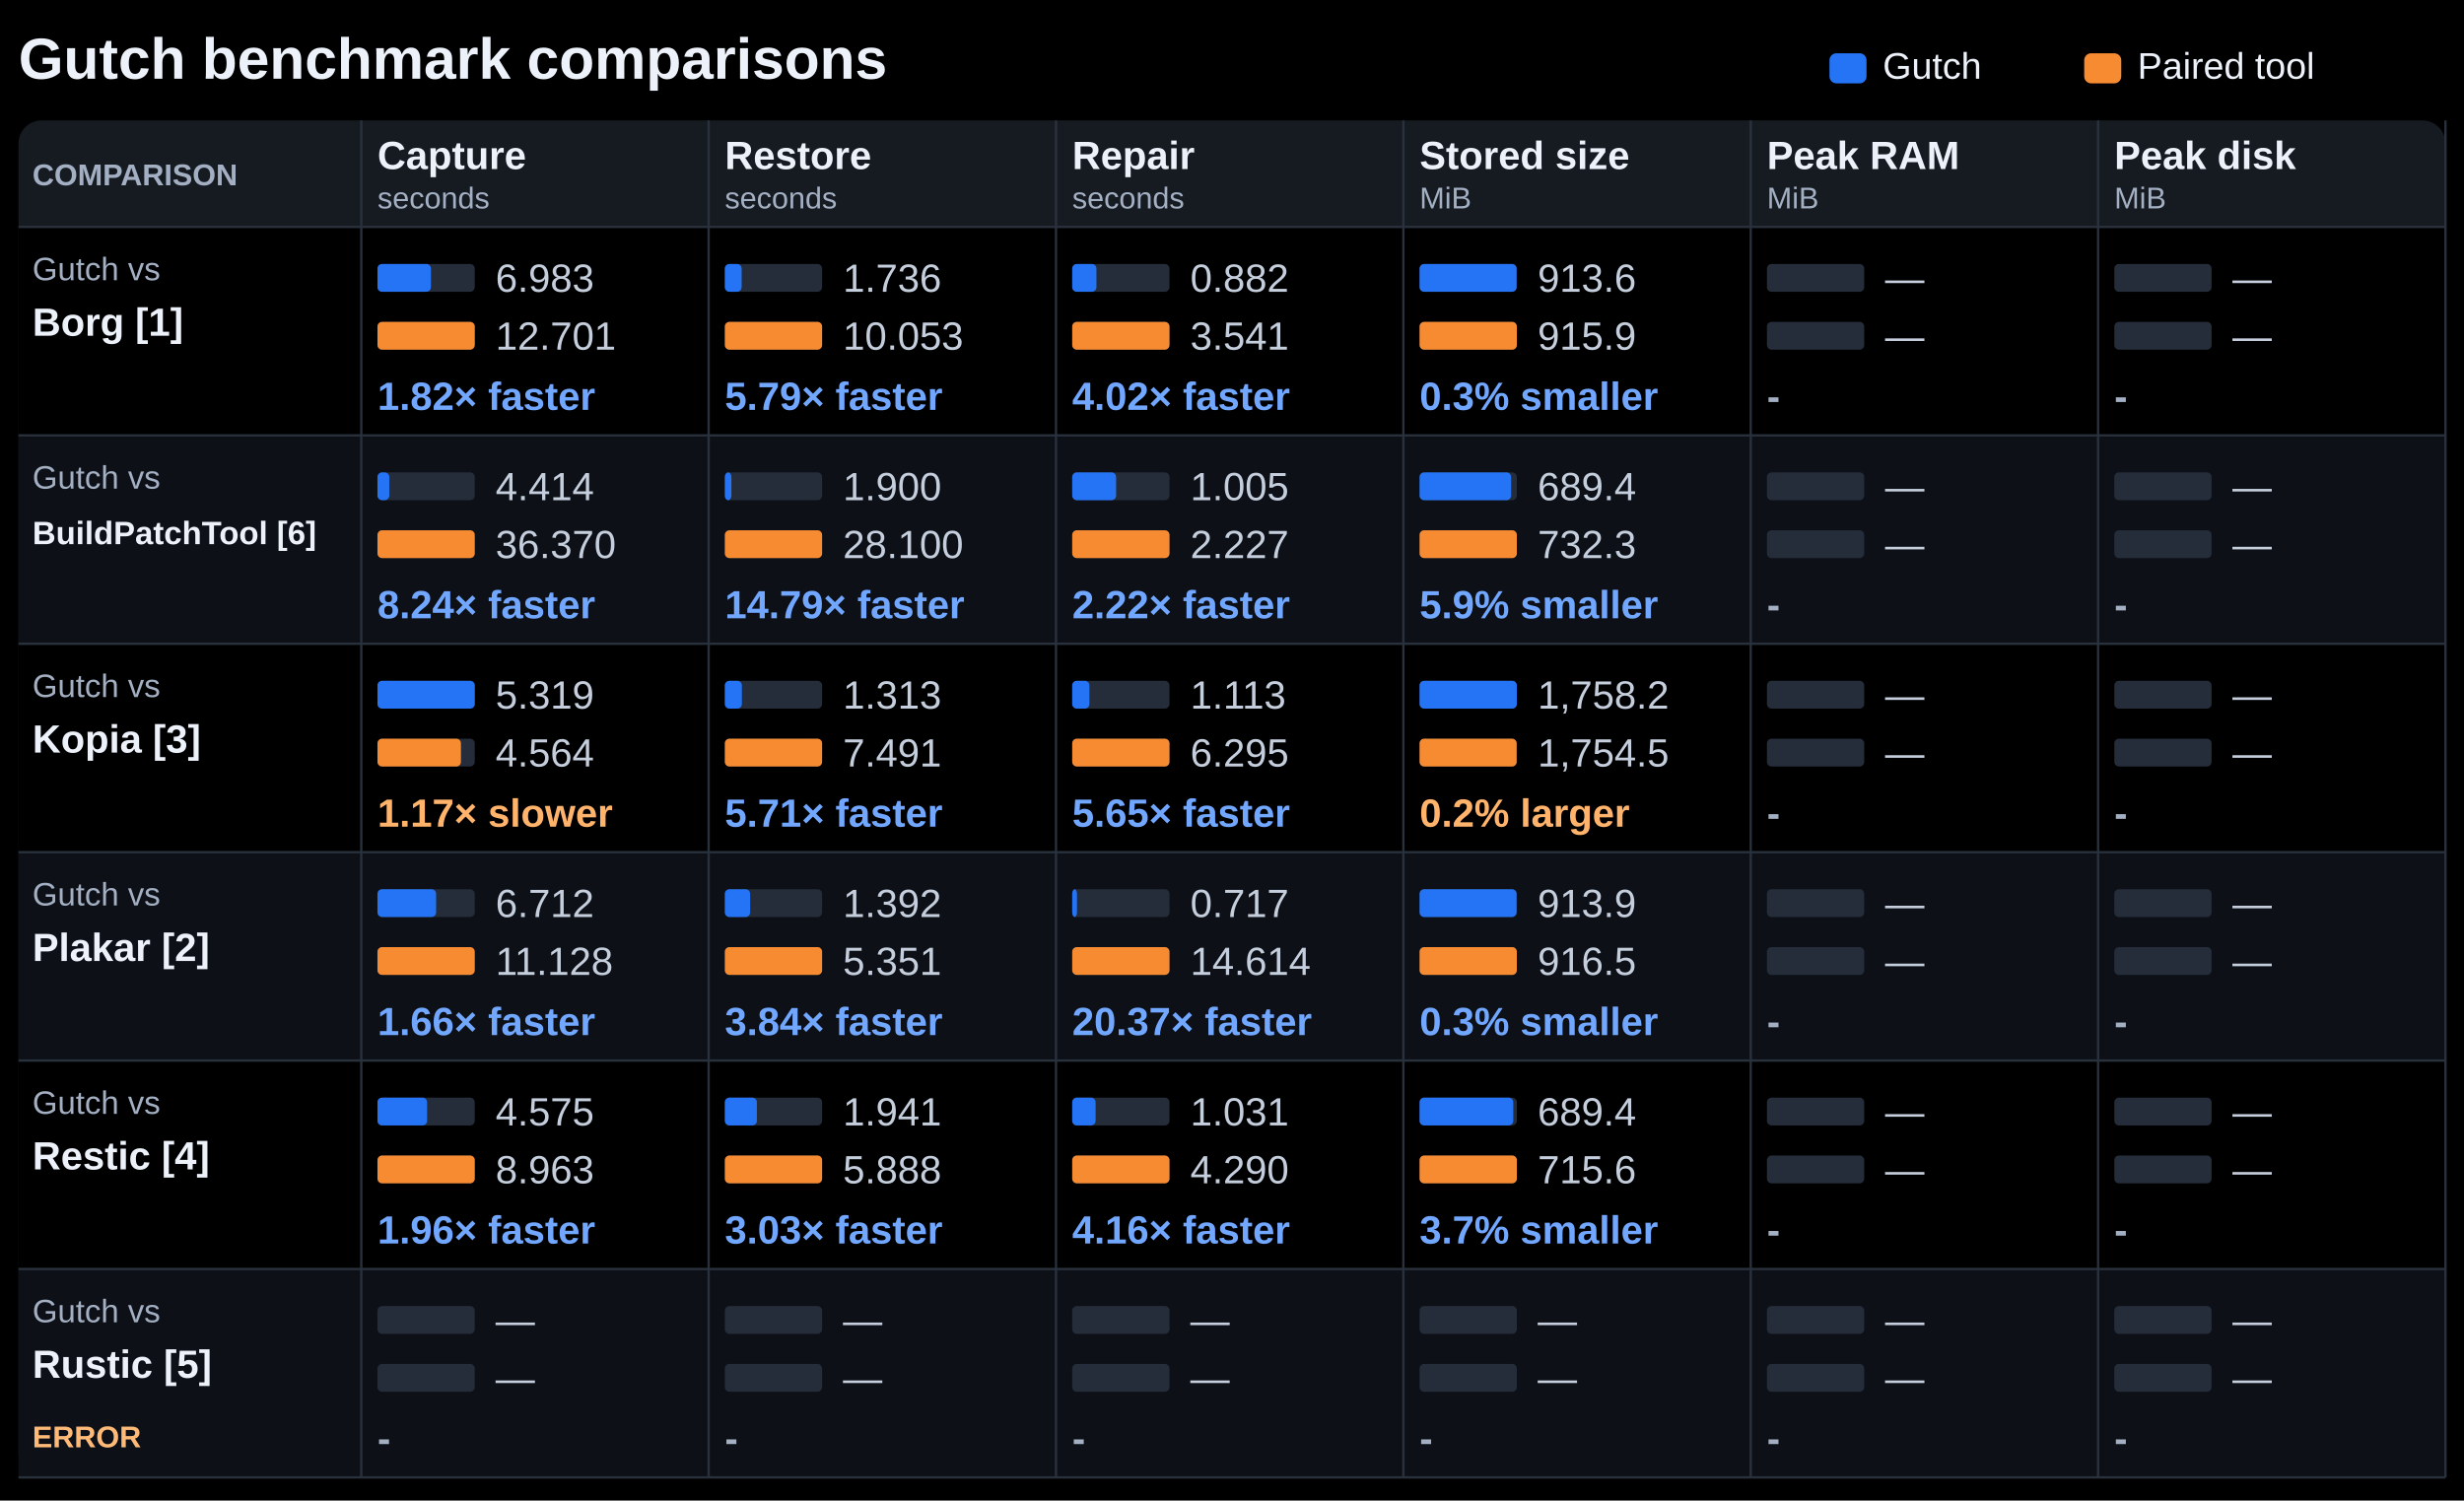
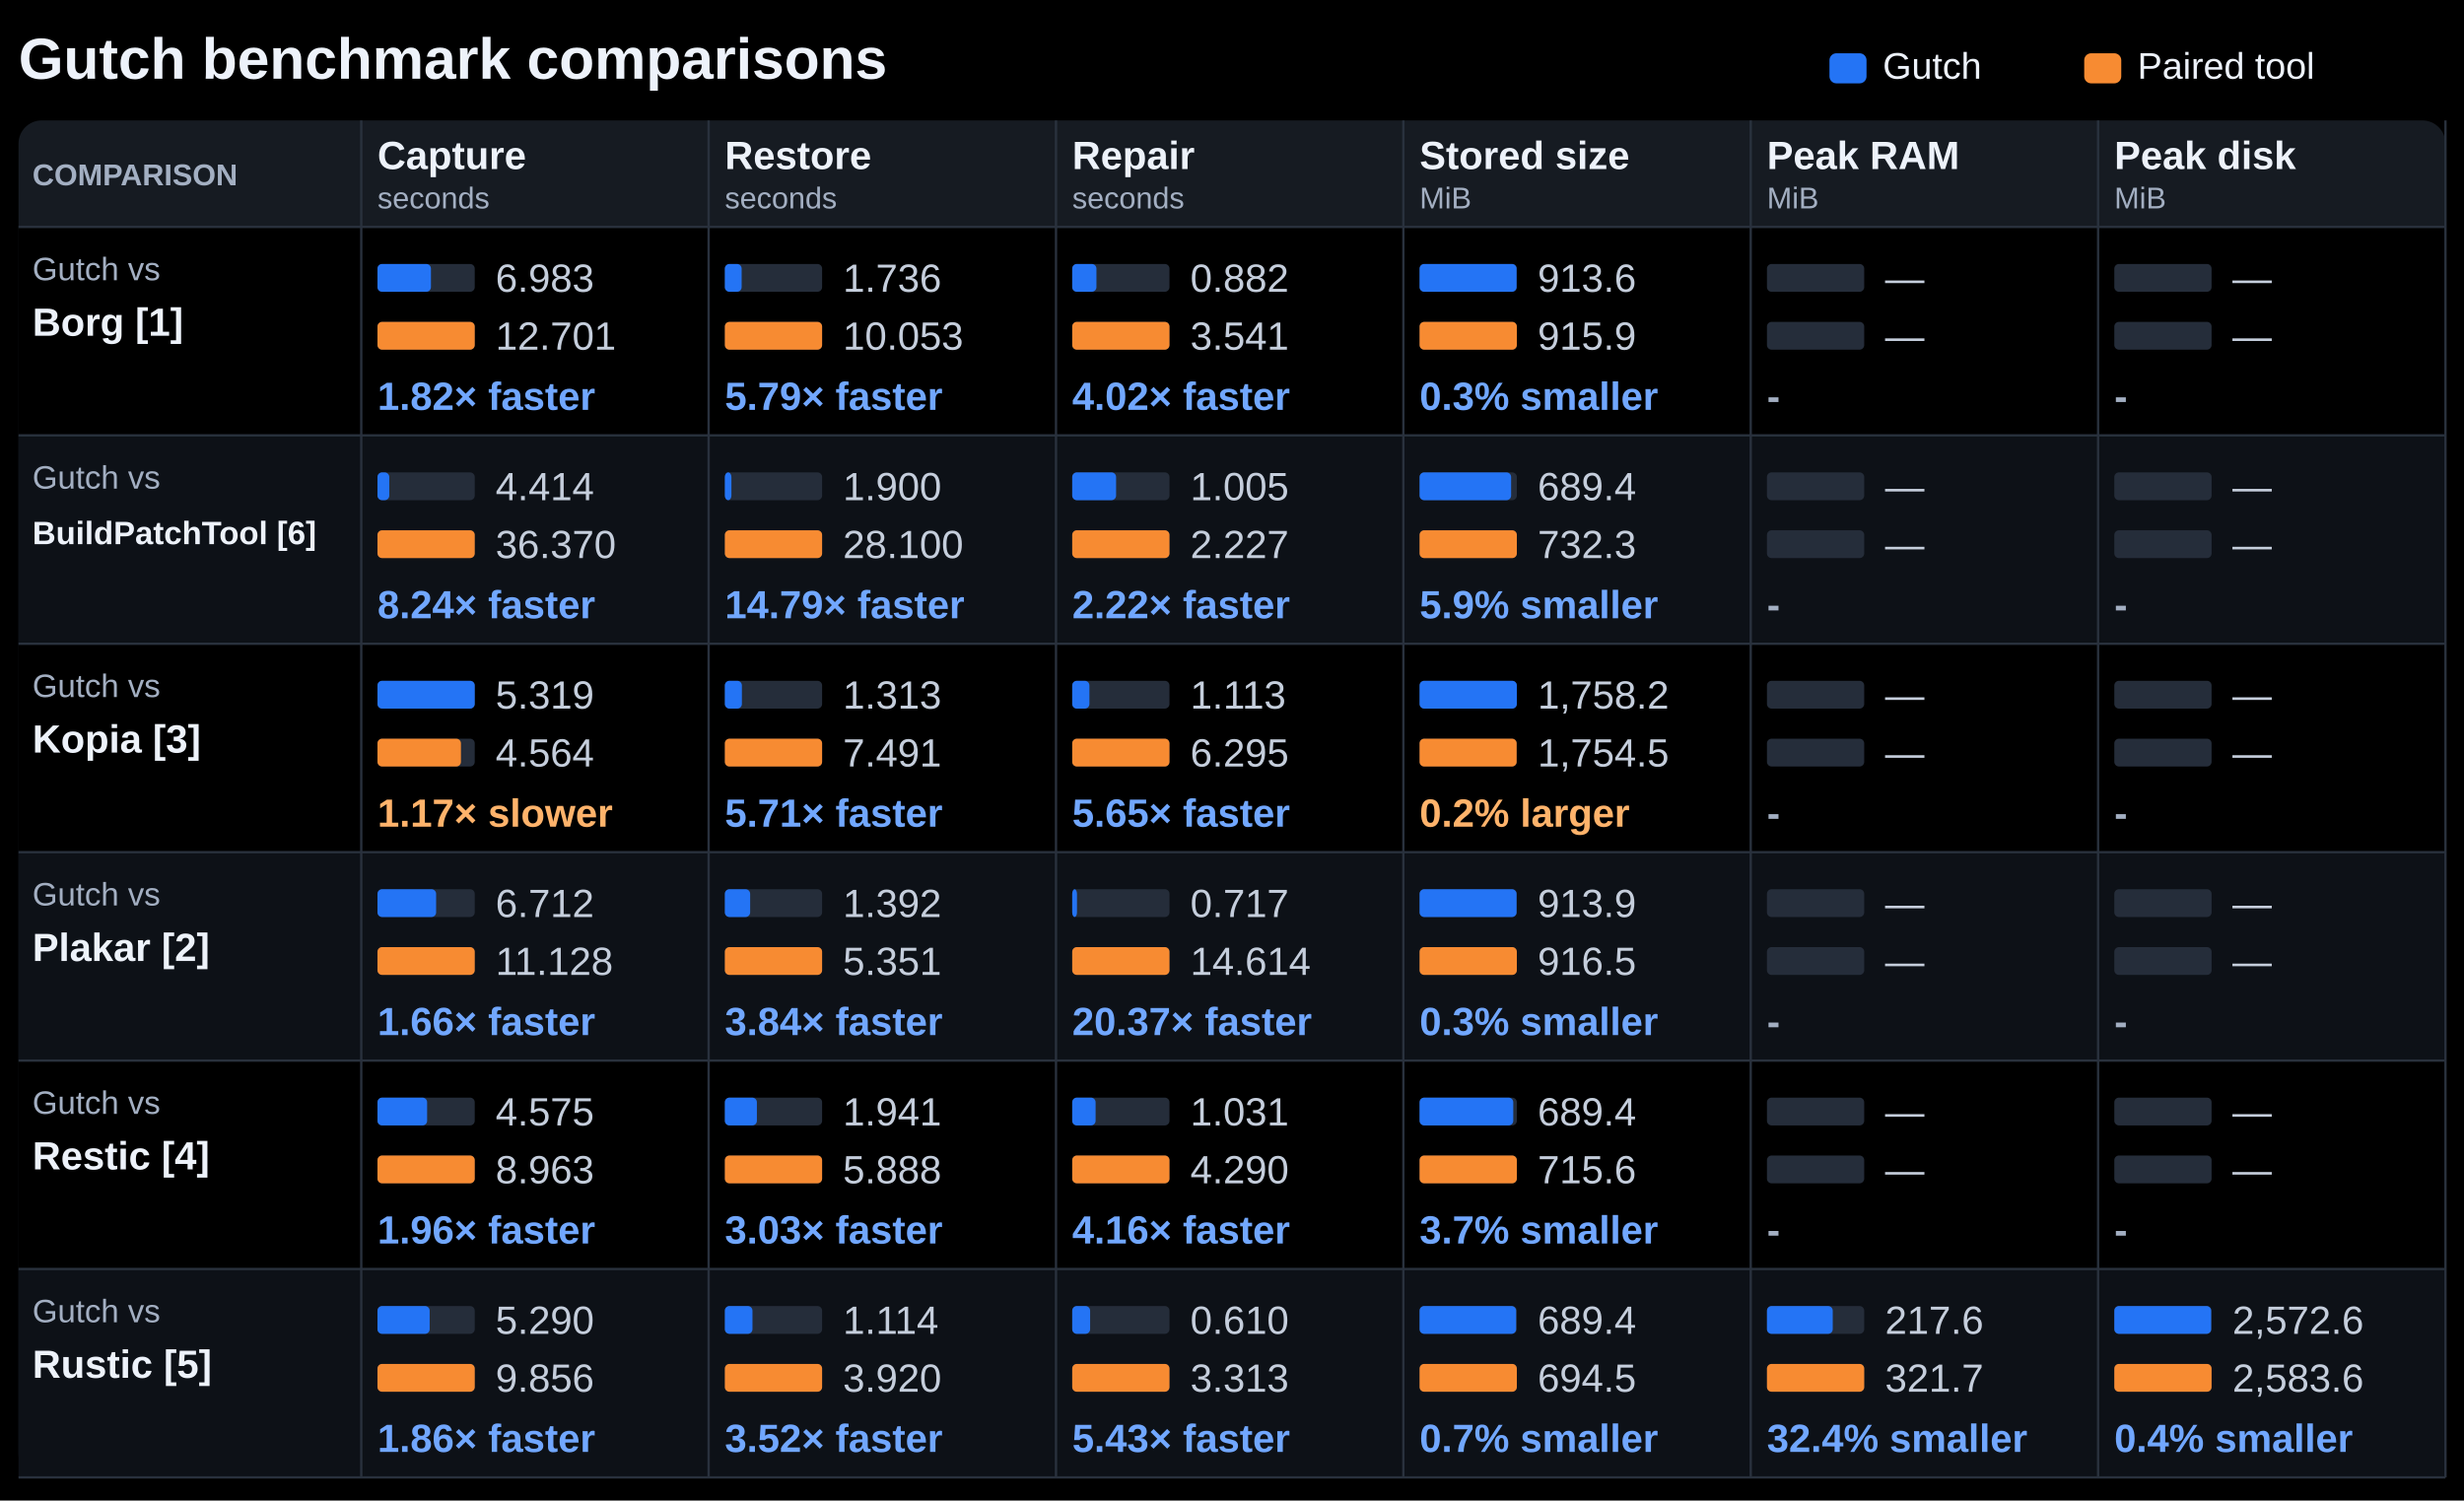
<svg xmlns="http://www.w3.org/2000/svg" width="1064" height="648" viewBox="0 0 1064 648" role="img" aria-labelledby="title description">
  <rect width="1064" height="648" fill="#000000" />
  <g font-family="Segoe UI, Arial, sans-serif" fill="#edf2fa">
    <text x="8" y="34" font-size="25" font-weight="700" fill="#edf2fa" text-anchor="start">Gutch benchmark comparisons</text>
    <rect x="790" y="23" width="16.00" height="13" rx="3" fill="#2474f5" />
    <text x="813" y="34" font-size="16" font-weight="400" fill="#edf2fa" text-anchor="start">Gutch</text>
    <rect x="900" y="23" width="16.00" height="13" rx="3" fill="#f78b32" />
    <text x="923" y="34" font-size="16" font-weight="400" fill="#edf2fa" text-anchor="start">Paired tool</text>
    <rect x="8" y="52" width="1048.00" height="586" rx="10" fill="#161b22" />
    <text x="14" y="80" font-size="13" font-weight="700" fill="#a3afc2" text-anchor="start">COMPARISON</text>
    <text x="163" y="73" font-size="17" font-weight="650" fill="#edf2fa" text-anchor="start">Capture</text>
    <text x="163" y="90" font-size="13" font-weight="400" fill="#a3afc2" text-anchor="start">seconds</text>
    <text x="313" y="73" font-size="17" font-weight="650" fill="#edf2fa" text-anchor="start">Restore</text>
    <text x="313" y="90" font-size="13" font-weight="400" fill="#a3afc2" text-anchor="start">seconds</text>
    <text x="463" y="73" font-size="17" font-weight="650" fill="#edf2fa" text-anchor="start">Repair</text>
    <text x="463" y="90" font-size="13" font-weight="400" fill="#a3afc2" text-anchor="start">seconds</text>
    <text x="613" y="73" font-size="17" font-weight="650" fill="#edf2fa" text-anchor="start">Stored size</text>
    <text x="613" y="90" font-size="13" font-weight="400" fill="#a3afc2" text-anchor="start">MiB</text>
    <text x="763" y="73" font-size="17" font-weight="650" fill="#edf2fa" text-anchor="start">Peak RAM</text>
    <text x="763" y="90" font-size="13" font-weight="400" fill="#a3afc2" text-anchor="start">MiB</text>
    <text x="913" y="73" font-size="17" font-weight="650" fill="#edf2fa" text-anchor="start">Peak disk</text>
    <text x="913" y="90" font-size="13" font-weight="400" fill="#a3afc2" text-anchor="start">MiB</text>
    <rect x="8" y="98" width="1048.00" height="90" rx="0" fill="#000000" />
    <path d="M8 98H1056" stroke="#29313d" />
    <text x="14" y="121" font-size="14" font-weight="400" fill="#a3afc2" text-anchor="start">Gutch vs</text>
    <text x="14" y="145" font-size="17" font-weight="650" fill="#edf2fa" text-anchor="start">Borg [1]</text>
    <rect x="163" y="114" width="42.00" height="12" rx="2" fill="#252d3a" />
    <rect x="163" y="114" width="23.09" height="12" rx="2" fill="#2474f5" />
    <text x="214" y="126" font-size="17" font-weight="400" fill="#c5cedc" text-anchor="start">6.983</text>
    <rect x="163" y="139" width="42.00" height="12" rx="2" fill="#252d3a" />
    <rect x="163" y="139" width="42.00" height="12" rx="2" fill="#f78b32" />
    <text x="214" y="151" font-size="17" font-weight="400" fill="#c5cedc" text-anchor="start">12.701</text>
    <text x="163" y="177" font-size="17" font-weight="700" fill="#71a7ff" text-anchor="start">1.82× faster</text>
    <rect x="313" y="114" width="42.00" height="12" rx="2" fill="#252d3a" />
    <rect x="313" y="114" width="7.25" height="12" rx="2" fill="#2474f5" />
    <text x="364" y="126" font-size="17" font-weight="400" fill="#c5cedc" text-anchor="start">1.736</text>
    <rect x="313" y="139" width="42.00" height="12" rx="2" fill="#252d3a" />
    <rect x="313" y="139" width="42.00" height="12" rx="2" fill="#f78b32" />
    <text x="364" y="151" font-size="17" font-weight="400" fill="#c5cedc" text-anchor="start">10.053</text>
    <text x="313" y="177" font-size="17" font-weight="700" fill="#71a7ff" text-anchor="start">5.79× faster</text>
    <rect x="463" y="114" width="42.00" height="12" rx="2" fill="#252d3a" />
    <rect x="463" y="114" width="10.46" height="12" rx="2" fill="#2474f5" />
    <text x="514" y="126" font-size="17" font-weight="400" fill="#c5cedc" text-anchor="start">0.882</text>
    <rect x="463" y="139" width="42.00" height="12" rx="2" fill="#252d3a" />
    <rect x="463" y="139" width="42.00" height="12" rx="2" fill="#f78b32" />
    <text x="514" y="151" font-size="17" font-weight="400" fill="#c5cedc" text-anchor="start">3.541</text>
    <text x="463" y="177" font-size="17" font-weight="700" fill="#71a7ff" text-anchor="start">4.02× faster</text>
    <rect x="613" y="114" width="42.00" height="12" rx="2" fill="#252d3a" />
    <rect x="613" y="114" width="41.89" height="12" rx="2" fill="#2474f5" />
    <text x="664" y="126" font-size="17" font-weight="400" fill="#c5cedc" text-anchor="start">913.6</text>
    <rect x="613" y="139" width="42.00" height="12" rx="2" fill="#252d3a" />
    <rect x="613" y="139" width="42.00" height="12" rx="2" fill="#f78b32" />
    <text x="664" y="151" font-size="17" font-weight="400" fill="#c5cedc" text-anchor="start">915.9</text>
    <text x="613" y="177" font-size="17" font-weight="700" fill="#71a7ff" text-anchor="start">0.3% smaller</text>
    <rect x="763" y="114" width="42.00" height="12" rx="2" fill="#252d3a" />
    <text x="814" y="126" font-size="17" font-weight="400" fill="#c5cedc" text-anchor="start">—</text>
    <rect x="763" y="139" width="42.00" height="12" rx="2" fill="#252d3a" />
    <text x="814" y="151" font-size="17" font-weight="400" fill="#c5cedc" text-anchor="start">—</text>
    <text x="763" y="177" font-size="17" font-weight="700" fill="#a3afc2" text-anchor="start">-</text>
    <rect x="913" y="114" width="42.00" height="12" rx="2" fill="#252d3a" />
    <text x="964" y="126" font-size="17" font-weight="400" fill="#c5cedc" text-anchor="start">—</text>
    <rect x="913" y="139" width="42.00" height="12" rx="2" fill="#252d3a" />
    <text x="964" y="151" font-size="17" font-weight="400" fill="#c5cedc" text-anchor="start">—</text>
    <text x="913" y="177" font-size="17" font-weight="700" fill="#a3afc2" text-anchor="start">-</text>
    <rect x="8" y="188" width="1048.00" height="90" rx="0" fill="#0d1117" />
    <path d="M8 188H1056" stroke="#29313d" />
    <text x="14" y="211" font-size="14" font-weight="400" fill="#a3afc2" text-anchor="start">Gutch vs</text>
    <text x="14" y="235" font-size="14" font-weight="650" fill="#edf2fa" text-anchor="start">BuildPatchTool [6]</text>
    <rect x="163" y="204" width="42.00" height="12" rx="2" fill="#252d3a" />
    <rect x="163" y="204" width="5.10" height="12" rx="2" fill="#2474f5" />
    <text x="214" y="216" font-size="17" font-weight="400" fill="#c5cedc" text-anchor="start">4.414</text>
    <rect x="163" y="229" width="42.00" height="12" rx="2" fill="#252d3a" />
    <rect x="163" y="229" width="42.00" height="12" rx="2" fill="#f78b32" />
    <text x="214" y="241" font-size="17" font-weight="400" fill="#c5cedc" text-anchor="start">36.370</text>
    <text x="163" y="267" font-size="17" font-weight="700" fill="#71a7ff" text-anchor="start">8.24× faster</text>
    <rect x="313" y="204" width="42.00" height="12" rx="2" fill="#252d3a" />
    <rect x="313" y="204" width="2.84" height="12" rx="2" fill="#2474f5" />
    <text x="364" y="216" font-size="17" font-weight="400" fill="#c5cedc" text-anchor="start">1.900</text>
    <rect x="313" y="229" width="42.00" height="12" rx="2" fill="#252d3a" />
    <rect x="313" y="229" width="42.00" height="12" rx="2" fill="#f78b32" />
    <text x="364" y="241" font-size="17" font-weight="400" fill="#c5cedc" text-anchor="start">28.100</text>
    <text x="313" y="267" font-size="17" font-weight="700" fill="#71a7ff" text-anchor="start">14.79× faster</text>
    <rect x="463" y="204" width="42.00" height="12" rx="2" fill="#252d3a" />
    <rect x="463" y="204" width="18.95" height="12" rx="2" fill="#2474f5" />
    <text x="514" y="216" font-size="17" font-weight="400" fill="#c5cedc" text-anchor="start">1.005</text>
    <rect x="463" y="229" width="42.00" height="12" rx="2" fill="#252d3a" />
    <rect x="463" y="229" width="42.00" height="12" rx="2" fill="#f78b32" />
    <text x="514" y="241" font-size="17" font-weight="400" fill="#c5cedc" text-anchor="start">2.227</text>
    <text x="463" y="267" font-size="17" font-weight="700" fill="#71a7ff" text-anchor="start">2.22× faster</text>
    <rect x="613" y="204" width="42.00" height="12" rx="2" fill="#252d3a" />
    <rect x="613" y="204" width="39.53" height="12" rx="2" fill="#2474f5" />
    <text x="664" y="216" font-size="17" font-weight="400" fill="#c5cedc" text-anchor="start">689.4</text>
    <rect x="613" y="229" width="42.00" height="12" rx="2" fill="#252d3a" />
    <rect x="613" y="229" width="42.00" height="12" rx="2" fill="#f78b32" />
    <text x="664" y="241" font-size="17" font-weight="400" fill="#c5cedc" text-anchor="start">732.3</text>
    <text x="613" y="267" font-size="17" font-weight="700" fill="#71a7ff" text-anchor="start">5.9% smaller</text>
    <rect x="763" y="204" width="42.00" height="12" rx="2" fill="#252d3a" />
    <text x="814" y="216" font-size="17" font-weight="400" fill="#c5cedc" text-anchor="start">—</text>
    <rect x="763" y="229" width="42.00" height="12" rx="2" fill="#252d3a" />
    <text x="814" y="241" font-size="17" font-weight="400" fill="#c5cedc" text-anchor="start">—</text>
    <text x="763" y="267" font-size="17" font-weight="700" fill="#a3afc2" text-anchor="start">-</text>
    <rect x="913" y="204" width="42.00" height="12" rx="2" fill="#252d3a" />
    <text x="964" y="216" font-size="17" font-weight="400" fill="#c5cedc" text-anchor="start">—</text>
    <rect x="913" y="229" width="42.00" height="12" rx="2" fill="#252d3a" />
    <text x="964" y="241" font-size="17" font-weight="400" fill="#c5cedc" text-anchor="start">—</text>
    <text x="913" y="267" font-size="17" font-weight="700" fill="#a3afc2" text-anchor="start">-</text>
    <rect x="8" y="278" width="1048.00" height="90" rx="0" fill="#000000" />
    <path d="M8 278H1056" stroke="#29313d" />
    <text x="14" y="301" font-size="14" font-weight="400" fill="#a3afc2" text-anchor="start">Gutch vs</text>
    <text x="14" y="325" font-size="17" font-weight="650" fill="#edf2fa" text-anchor="start">Kopia [3]</text>
    <rect x="163" y="294" width="42.00" height="12" rx="2" fill="#252d3a" />
    <rect x="163" y="294" width="42.00" height="12" rx="2" fill="#2474f5" />
    <text x="214" y="306" font-size="17" font-weight="400" fill="#c5cedc" text-anchor="start">5.319</text>
    <rect x="163" y="319" width="42.00" height="12" rx="2" fill="#252d3a" />
    <rect x="163" y="319" width="36.04" height="12" rx="2" fill="#f78b32" />
    <text x="214" y="331" font-size="17" font-weight="400" fill="#c5cedc" text-anchor="start">4.564</text>
    <text x="163" y="357" font-size="17" font-weight="700" fill="#ffb36b" text-anchor="start">1.17× slower</text>
    <rect x="313" y="294" width="42.00" height="12" rx="2" fill="#252d3a" />
    <rect x="313" y="294" width="7.36" height="12" rx="2" fill="#2474f5" />
    <text x="364" y="306" font-size="17" font-weight="400" fill="#c5cedc" text-anchor="start">1.313</text>
    <rect x="313" y="319" width="42.00" height="12" rx="2" fill="#252d3a" />
    <rect x="313" y="319" width="42.00" height="12" rx="2" fill="#f78b32" />
    <text x="364" y="331" font-size="17" font-weight="400" fill="#c5cedc" text-anchor="start">7.491</text>
    <text x="313" y="357" font-size="17" font-weight="700" fill="#71a7ff" text-anchor="start">5.71× faster</text>
    <rect x="463" y="294" width="42.00" height="12" rx="2" fill="#252d3a" />
    <rect x="463" y="294" width="7.43" height="12" rx="2" fill="#2474f5" />
    <text x="514" y="306" font-size="17" font-weight="400" fill="#c5cedc" text-anchor="start">1.113</text>
    <rect x="463" y="319" width="42.00" height="12" rx="2" fill="#252d3a" />
    <rect x="463" y="319" width="42.00" height="12" rx="2" fill="#f78b32" />
    <text x="514" y="331" font-size="17" font-weight="400" fill="#c5cedc" text-anchor="start">6.295</text>
    <text x="463" y="357" font-size="17" font-weight="700" fill="#71a7ff" text-anchor="start">5.65× faster</text>
    <rect x="613" y="294" width="42.00" height="12" rx="2" fill="#252d3a" />
    <rect x="613" y="294" width="42.00" height="12" rx="2" fill="#2474f5" />
    <text x="664" y="306" font-size="17" font-weight="400" fill="#c5cedc" text-anchor="start">1,758.2</text>
    <rect x="613" y="319" width="42.00" height="12" rx="2" fill="#252d3a" />
    <rect x="613" y="319" width="41.91" height="12" rx="2" fill="#f78b32" />
    <text x="664" y="331" font-size="17" font-weight="400" fill="#c5cedc" text-anchor="start">1,754.5</text>
    <text x="613" y="357" font-size="17" font-weight="700" fill="#ffb36b" text-anchor="start">0.2% larger</text>
    <rect x="763" y="294" width="42.00" height="12" rx="2" fill="#252d3a" />
    <text x="814" y="306" font-size="17" font-weight="400" fill="#c5cedc" text-anchor="start">—</text>
    <rect x="763" y="319" width="42.00" height="12" rx="2" fill="#252d3a" />
    <text x="814" y="331" font-size="17" font-weight="400" fill="#c5cedc" text-anchor="start">—</text>
    <text x="763" y="357" font-size="17" font-weight="700" fill="#a3afc2" text-anchor="start">-</text>
    <rect x="913" y="294" width="42.00" height="12" rx="2" fill="#252d3a" />
    <text x="964" y="306" font-size="17" font-weight="400" fill="#c5cedc" text-anchor="start">—</text>
    <rect x="913" y="319" width="42.00" height="12" rx="2" fill="#252d3a" />
    <text x="964" y="331" font-size="17" font-weight="400" fill="#c5cedc" text-anchor="start">—</text>
    <text x="913" y="357" font-size="17" font-weight="700" fill="#a3afc2" text-anchor="start">-</text>
    <rect x="8" y="368" width="1048.00" height="90" rx="0" fill="#0d1117" />
    <path d="M8 368H1056" stroke="#29313d" />
    <text x="14" y="391" font-size="14" font-weight="400" fill="#a3afc2" text-anchor="start">Gutch vs</text>
    <text x="14" y="415" font-size="17" font-weight="650" fill="#edf2fa" text-anchor="start">Plakar [2]</text>
    <rect x="163" y="384" width="42.00" height="12" rx="2" fill="#252d3a" />
    <rect x="163" y="384" width="25.33" height="12" rx="2" fill="#2474f5" />
    <text x="214" y="396" font-size="17" font-weight="400" fill="#c5cedc" text-anchor="start">6.712</text>
    <rect x="163" y="409" width="42.00" height="12" rx="2" fill="#252d3a" />
    <rect x="163" y="409" width="42.00" height="12" rx="2" fill="#f78b32" />
    <text x="214" y="421" font-size="17" font-weight="400" fill="#c5cedc" text-anchor="start">11.128</text>
    <text x="163" y="447" font-size="17" font-weight="700" fill="#71a7ff" text-anchor="start">1.66× faster</text>
    <rect x="313" y="384" width="42.00" height="12" rx="2" fill="#252d3a" />
    <rect x="313" y="384" width="10.93" height="12" rx="2" fill="#2474f5" />
    <text x="364" y="396" font-size="17" font-weight="400" fill="#c5cedc" text-anchor="start">1.392</text>
    <rect x="313" y="409" width="42.00" height="12" rx="2" fill="#252d3a" />
    <rect x="313" y="409" width="42.00" height="12" rx="2" fill="#f78b32" />
    <text x="364" y="421" font-size="17" font-weight="400" fill="#c5cedc" text-anchor="start">5.351</text>
    <text x="313" y="447" font-size="17" font-weight="700" fill="#71a7ff" text-anchor="start">3.84× faster</text>
    <rect x="463" y="384" width="42.00" height="12" rx="2" fill="#252d3a" />
    <rect x="463" y="384" width="2.06" height="12" rx="2" fill="#2474f5" />
    <text x="514" y="396" font-size="17" font-weight="400" fill="#c5cedc" text-anchor="start">0.717</text>
    <rect x="463" y="409" width="42.00" height="12" rx="2" fill="#252d3a" />
    <rect x="463" y="409" width="42.00" height="12" rx="2" fill="#f78b32" />
    <text x="514" y="421" font-size="17" font-weight="400" fill="#c5cedc" text-anchor="start">14.614</text>
    <text x="463" y="447" font-size="17" font-weight="700" fill="#71a7ff" text-anchor="start">20.37× faster</text>
    <rect x="613" y="384" width="42.00" height="12" rx="2" fill="#252d3a" />
    <rect x="613" y="384" width="41.88" height="12" rx="2" fill="#2474f5" />
    <text x="664" y="396" font-size="17" font-weight="400" fill="#c5cedc" text-anchor="start">913.9</text>
    <rect x="613" y="409" width="42.00" height="12" rx="2" fill="#252d3a" />
    <rect x="613" y="409" width="42.00" height="12" rx="2" fill="#f78b32" />
    <text x="664" y="421" font-size="17" font-weight="400" fill="#c5cedc" text-anchor="start">916.5</text>
    <text x="613" y="447" font-size="17" font-weight="700" fill="#71a7ff" text-anchor="start">0.3% smaller</text>
    <rect x="763" y="384" width="42.00" height="12" rx="2" fill="#252d3a" />
    <text x="814" y="396" font-size="17" font-weight="400" fill="#c5cedc" text-anchor="start">—</text>
    <rect x="763" y="409" width="42.00" height="12" rx="2" fill="#252d3a" />
    <text x="814" y="421" font-size="17" font-weight="400" fill="#c5cedc" text-anchor="start">—</text>
    <text x="763" y="447" font-size="17" font-weight="700" fill="#a3afc2" text-anchor="start">-</text>
    <rect x="913" y="384" width="42.00" height="12" rx="2" fill="#252d3a" />
    <text x="964" y="396" font-size="17" font-weight="400" fill="#c5cedc" text-anchor="start">—</text>
    <rect x="913" y="409" width="42.00" height="12" rx="2" fill="#252d3a" />
    <text x="964" y="421" font-size="17" font-weight="400" fill="#c5cedc" text-anchor="start">—</text>
    <text x="913" y="447" font-size="17" font-weight="700" fill="#a3afc2" text-anchor="start">-</text>
    <rect x="8" y="458" width="1048.00" height="90" rx="0" fill="#000000" />
    <path d="M8 458H1056" stroke="#29313d" />
    <text x="14" y="481" font-size="14" font-weight="400" fill="#a3afc2" text-anchor="start">Gutch vs</text>
    <text x="14" y="505" font-size="17" font-weight="650" fill="#edf2fa" text-anchor="start">Restic [4]</text>
    <rect x="163" y="474" width="42.00" height="12" rx="2" fill="#252d3a" />
    <rect x="163" y="474" width="21.44" height="12" rx="2" fill="#2474f5" />
    <text x="214" y="486" font-size="17" font-weight="400" fill="#c5cedc" text-anchor="start">4.575</text>
    <rect x="163" y="499" width="42.00" height="12" rx="2" fill="#252d3a" />
    <rect x="163" y="499" width="42.00" height="12" rx="2" fill="#f78b32" />
    <text x="214" y="511" font-size="17" font-weight="400" fill="#c5cedc" text-anchor="start">8.963</text>
    <text x="163" y="537" font-size="17" font-weight="700" fill="#71a7ff" text-anchor="start">1.96× faster</text>
    <rect x="313" y="474" width="42.00" height="12" rx="2" fill="#252d3a" />
    <rect x="313" y="474" width="13.84" height="12" rx="2" fill="#2474f5" />
    <text x="364" y="486" font-size="17" font-weight="400" fill="#c5cedc" text-anchor="start">1.941</text>
    <rect x="313" y="499" width="42.00" height="12" rx="2" fill="#252d3a" />
    <rect x="313" y="499" width="42.00" height="12" rx="2" fill="#f78b32" />
    <text x="364" y="511" font-size="17" font-weight="400" fill="#c5cedc" text-anchor="start">5.888</text>
    <text x="313" y="537" font-size="17" font-weight="700" fill="#71a7ff" text-anchor="start">3.03× faster</text>
    <rect x="463" y="474" width="42.00" height="12" rx="2" fill="#252d3a" />
    <rect x="463" y="474" width="10.10" height="12" rx="2" fill="#2474f5" />
    <text x="514" y="486" font-size="17" font-weight="400" fill="#c5cedc" text-anchor="start">1.031</text>
    <rect x="463" y="499" width="42.00" height="12" rx="2" fill="#252d3a" />
    <rect x="463" y="499" width="42.00" height="12" rx="2" fill="#f78b32" />
    <text x="514" y="511" font-size="17" font-weight="400" fill="#c5cedc" text-anchor="start">4.290</text>
    <text x="463" y="537" font-size="17" font-weight="700" fill="#71a7ff" text-anchor="start">4.16× faster</text>
    <rect x="613" y="474" width="42.00" height="12" rx="2" fill="#252d3a" />
    <rect x="613" y="474" width="40.46" height="12" rx="2" fill="#2474f5" />
    <text x="664" y="486" font-size="17" font-weight="400" fill="#c5cedc" text-anchor="start">689.4</text>
    <rect x="613" y="499" width="42.00" height="12" rx="2" fill="#252d3a" />
    <rect x="613" y="499" width="42.00" height="12" rx="2" fill="#f78b32" />
    <text x="664" y="511" font-size="17" font-weight="400" fill="#c5cedc" text-anchor="start">715.6</text>
    <text x="613" y="537" font-size="17" font-weight="700" fill="#71a7ff" text-anchor="start">3.7% smaller</text>
    <rect x="763" y="474" width="42.00" height="12" rx="2" fill="#252d3a" />
    <text x="814" y="486" font-size="17" font-weight="400" fill="#c5cedc" text-anchor="start">—</text>
    <rect x="763" y="499" width="42.00" height="12" rx="2" fill="#252d3a" />
    <text x="814" y="511" font-size="17" font-weight="400" fill="#c5cedc" text-anchor="start">—</text>
    <text x="763" y="537" font-size="17" font-weight="700" fill="#a3afc2" text-anchor="start">-</text>
    <rect x="913" y="474" width="42.00" height="12" rx="2" fill="#252d3a" />
    <text x="964" y="486" font-size="17" font-weight="400" fill="#c5cedc" text-anchor="start">—</text>
    <rect x="913" y="499" width="42.00" height="12" rx="2" fill="#252d3a" />
    <text x="964" y="511" font-size="17" font-weight="400" fill="#c5cedc" text-anchor="start">—</text>
    <text x="913" y="537" font-size="17" font-weight="700" fill="#a3afc2" text-anchor="start">-</text>
    <rect x="8" y="548" width="1048.00" height="90" rx="0" fill="#0d1117" />
    <path d="M8 548H1056" stroke="#29313d" />
    <text x="14" y="571" font-size="14" font-weight="400" fill="#a3afc2" text-anchor="start">Gutch vs</text>
    <text x="14" y="595" font-size="17" font-weight="650" fill="#edf2fa" text-anchor="start">Rustic [5]</text>
-     <text x="14" y="625" font-size="13" font-weight="650" fill="#ffba78" text-anchor="start">ERROR</text>
    <rect x="163" y="564" width="42.00" height="12" rx="2" fill="#252d3a" />
-     <text x="214" y="576" font-size="17" font-weight="400" fill="#c5cedc" text-anchor="start">—</text>
+     <rect x="163" y="564" width="22.54" height="12" rx="2" fill="#2474f5" />
+     <text x="214" y="576" font-size="17" font-weight="400" fill="#c5cedc" text-anchor="start">5.290</text>
    <rect x="163" y="589" width="42.00" height="12" rx="2" fill="#252d3a" />
-     <text x="214" y="601" font-size="17" font-weight="400" fill="#c5cedc" text-anchor="start">—</text>
-     <text x="163" y="627" font-size="17" font-weight="700" fill="#a3afc2" text-anchor="start">-</text>
+     <rect x="163" y="589" width="42.00" height="12" rx="2" fill="#f78b32" />
+     <text x="214" y="601" font-size="17" font-weight="400" fill="#c5cedc" text-anchor="start">9.856</text>
+     <text x="163" y="627" font-size="17" font-weight="700" fill="#71a7ff" text-anchor="start">1.86× faster</text>
    <rect x="313" y="564" width="42.00" height="12" rx="2" fill="#252d3a" />
-     <text x="364" y="576" font-size="17" font-weight="400" fill="#c5cedc" text-anchor="start">—</text>
+     <rect x="313" y="564" width="11.93" height="12" rx="2" fill="#2474f5" />
+     <text x="364" y="576" font-size="17" font-weight="400" fill="#c5cedc" text-anchor="start">1.114</text>
    <rect x="313" y="589" width="42.00" height="12" rx="2" fill="#252d3a" />
-     <text x="364" y="601" font-size="17" font-weight="400" fill="#c5cedc" text-anchor="start">—</text>
-     <text x="313" y="627" font-size="17" font-weight="700" fill="#a3afc2" text-anchor="start">-</text>
+     <rect x="313" y="589" width="42.00" height="12" rx="2" fill="#f78b32" />
+     <text x="364" y="601" font-size="17" font-weight="400" fill="#c5cedc" text-anchor="start">3.920</text>
+     <text x="313" y="627" font-size="17" font-weight="700" fill="#71a7ff" text-anchor="start">3.52× faster</text>
    <rect x="463" y="564" width="42.00" height="12" rx="2" fill="#252d3a" />
-     <text x="514" y="576" font-size="17" font-weight="400" fill="#c5cedc" text-anchor="start">—</text>
+     <rect x="463" y="564" width="7.73" height="12" rx="2" fill="#2474f5" />
+     <text x="514" y="576" font-size="17" font-weight="400" fill="#c5cedc" text-anchor="start">0.610</text>
    <rect x="463" y="589" width="42.00" height="12" rx="2" fill="#252d3a" />
-     <text x="514" y="601" font-size="17" font-weight="400" fill="#c5cedc" text-anchor="start">—</text>
-     <text x="463" y="627" font-size="17" font-weight="700" fill="#a3afc2" text-anchor="start">-</text>
+     <rect x="463" y="589" width="42.00" height="12" rx="2" fill="#f78b32" />
+     <text x="514" y="601" font-size="17" font-weight="400" fill="#c5cedc" text-anchor="start">3.313</text>
+     <text x="463" y="627" font-size="17" font-weight="700" fill="#71a7ff" text-anchor="start">5.43× faster</text>
    <rect x="613" y="564" width="42.00" height="12" rx="2" fill="#252d3a" />
-     <text x="664" y="576" font-size="17" font-weight="400" fill="#c5cedc" text-anchor="start">—</text>
+     <rect x="613" y="564" width="41.69" height="12" rx="2" fill="#2474f5" />
+     <text x="664" y="576" font-size="17" font-weight="400" fill="#c5cedc" text-anchor="start">689.4</text>
    <rect x="613" y="589" width="42.00" height="12" rx="2" fill="#252d3a" />
-     <text x="664" y="601" font-size="17" font-weight="400" fill="#c5cedc" text-anchor="start">—</text>
-     <text x="613" y="627" font-size="17" font-weight="700" fill="#a3afc2" text-anchor="start">-</text>
+     <rect x="613" y="589" width="42.00" height="12" rx="2" fill="#f78b32" />
+     <text x="664" y="601" font-size="17" font-weight="400" fill="#c5cedc" text-anchor="start">694.5</text>
+     <text x="613" y="627" font-size="17" font-weight="700" fill="#71a7ff" text-anchor="start">0.7% smaller</text>
    <rect x="763" y="564" width="42.00" height="12" rx="2" fill="#252d3a" />
-     <text x="814" y="576" font-size="17" font-weight="400" fill="#c5cedc" text-anchor="start">—</text>
+     <rect x="763" y="564" width="28.41" height="12" rx="2" fill="#2474f5" />
+     <text x="814" y="576" font-size="17" font-weight="400" fill="#c5cedc" text-anchor="start">217.6</text>
    <rect x="763" y="589" width="42.00" height="12" rx="2" fill="#252d3a" />
-     <text x="814" y="601" font-size="17" font-weight="400" fill="#c5cedc" text-anchor="start">—</text>
-     <text x="763" y="627" font-size="17" font-weight="700" fill="#a3afc2" text-anchor="start">-</text>
+     <rect x="763" y="589" width="42.00" height="12" rx="2" fill="#f78b32" />
+     <text x="814" y="601" font-size="17" font-weight="400" fill="#c5cedc" text-anchor="start">321.7</text>
+     <text x="763" y="627" font-size="17" font-weight="700" fill="#71a7ff" text-anchor="start">32.4% smaller</text>
    <rect x="913" y="564" width="42.00" height="12" rx="2" fill="#252d3a" />
-     <text x="964" y="576" font-size="17" font-weight="400" fill="#c5cedc" text-anchor="start">—</text>
+     <rect x="913" y="564" width="41.82" height="12" rx="2" fill="#2474f5" />
+     <text x="964" y="576" font-size="17" font-weight="400" fill="#c5cedc" text-anchor="start">2,572.6</text>
    <rect x="913" y="589" width="42.00" height="12" rx="2" fill="#252d3a" />
-     <text x="964" y="601" font-size="17" font-weight="400" fill="#c5cedc" text-anchor="start">—</text>
-     <text x="913" y="627" font-size="17" font-weight="700" fill="#a3afc2" text-anchor="start">-</text>
+     <rect x="913" y="589" width="42.00" height="12" rx="2" fill="#f78b32" />
+     <text x="964" y="601" font-size="17" font-weight="400" fill="#c5cedc" text-anchor="start">2,583.6</text>
+     <text x="913" y="627" font-size="17" font-weight="700" fill="#71a7ff" text-anchor="start">0.4% smaller</text>
    <path d="M156 52V638" stroke="#29313d" />
    <path d="M306 52V638" stroke="#29313d" />
    <path d="M456 52V638" stroke="#29313d" />
    <path d="M606 52V638" stroke="#29313d" />
    <path d="M756 52V638" stroke="#29313d" />
    <path d="M906 52V638" stroke="#29313d" />
    <path d="M1056 52V638" stroke="#29313d" />
    <path d="M8 638H1056" stroke="#29313d" />
  </g>
</svg>
